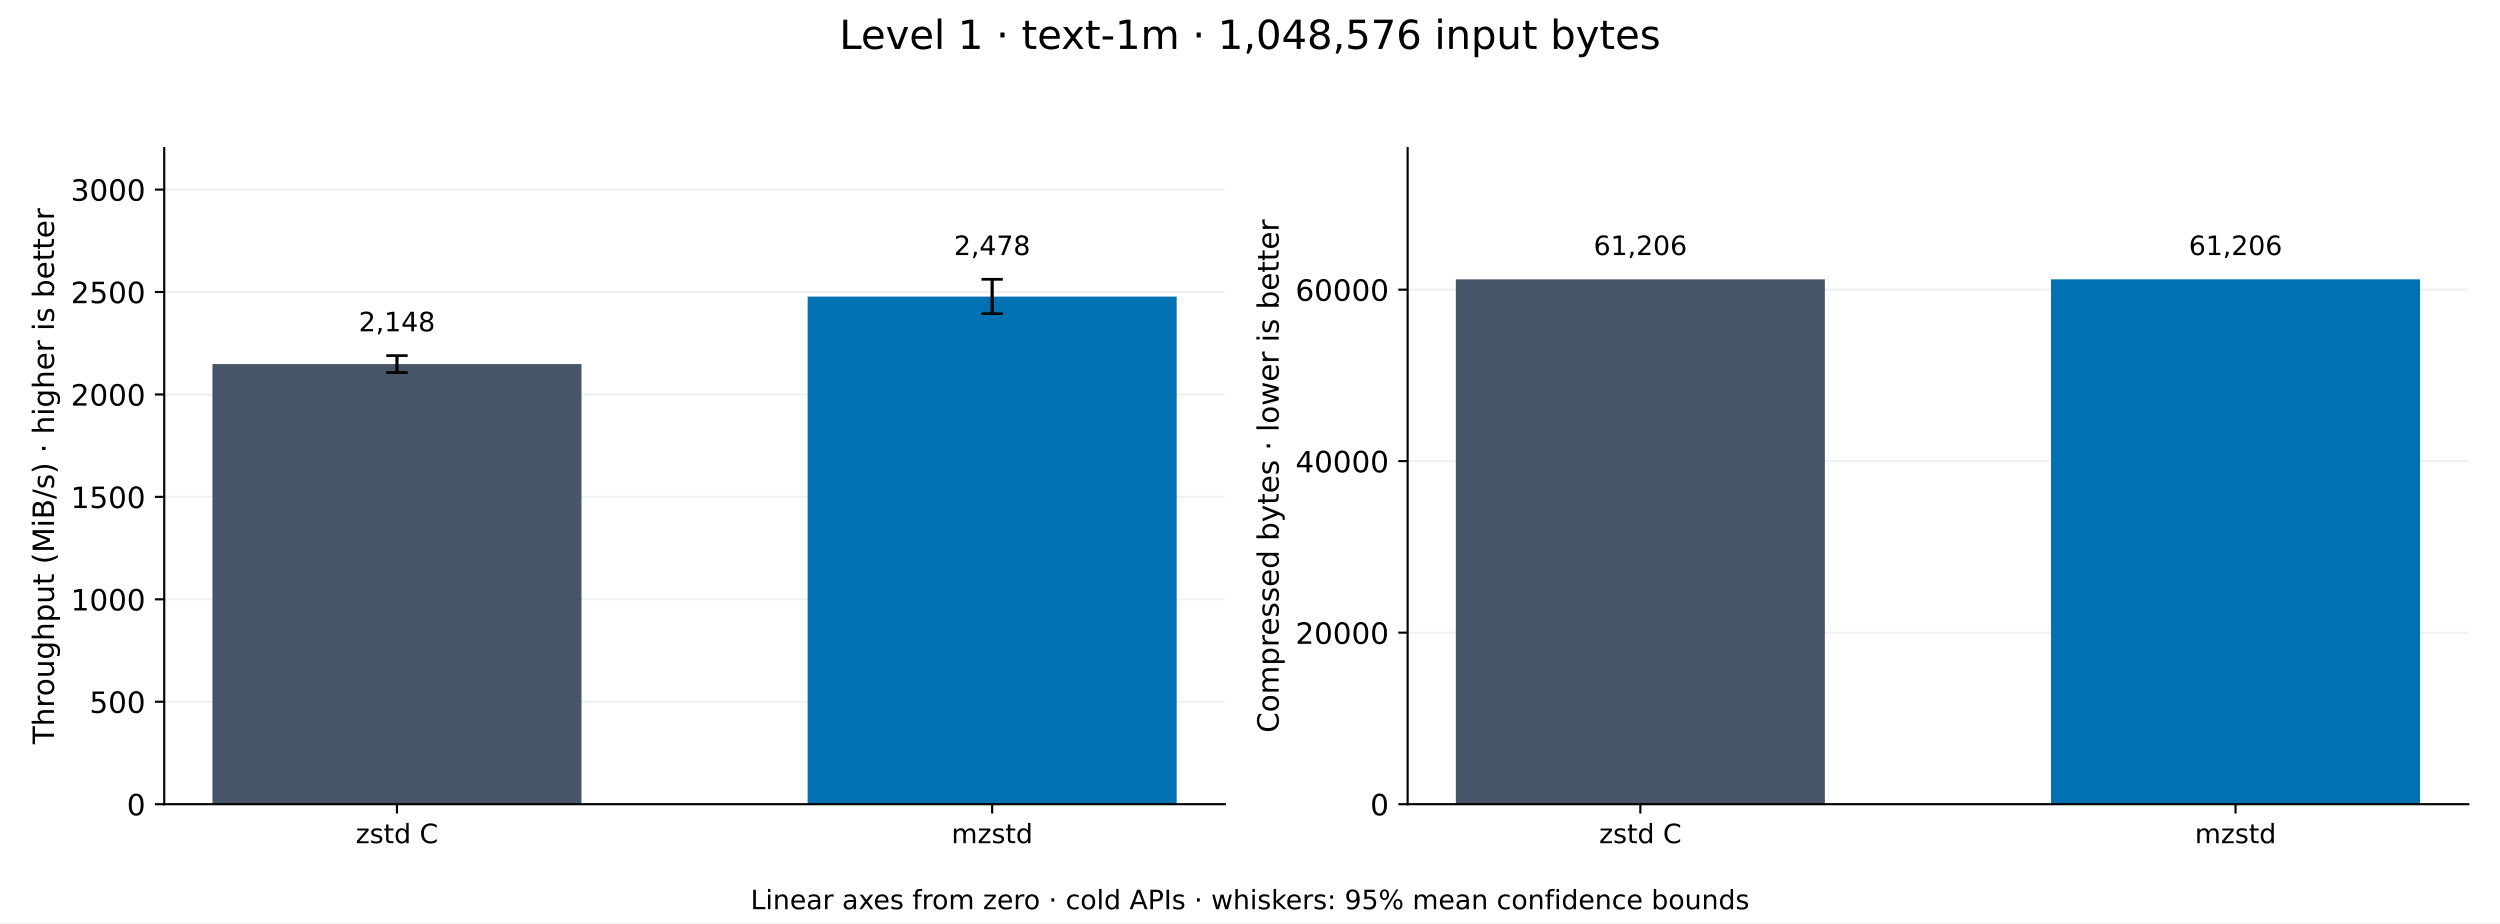
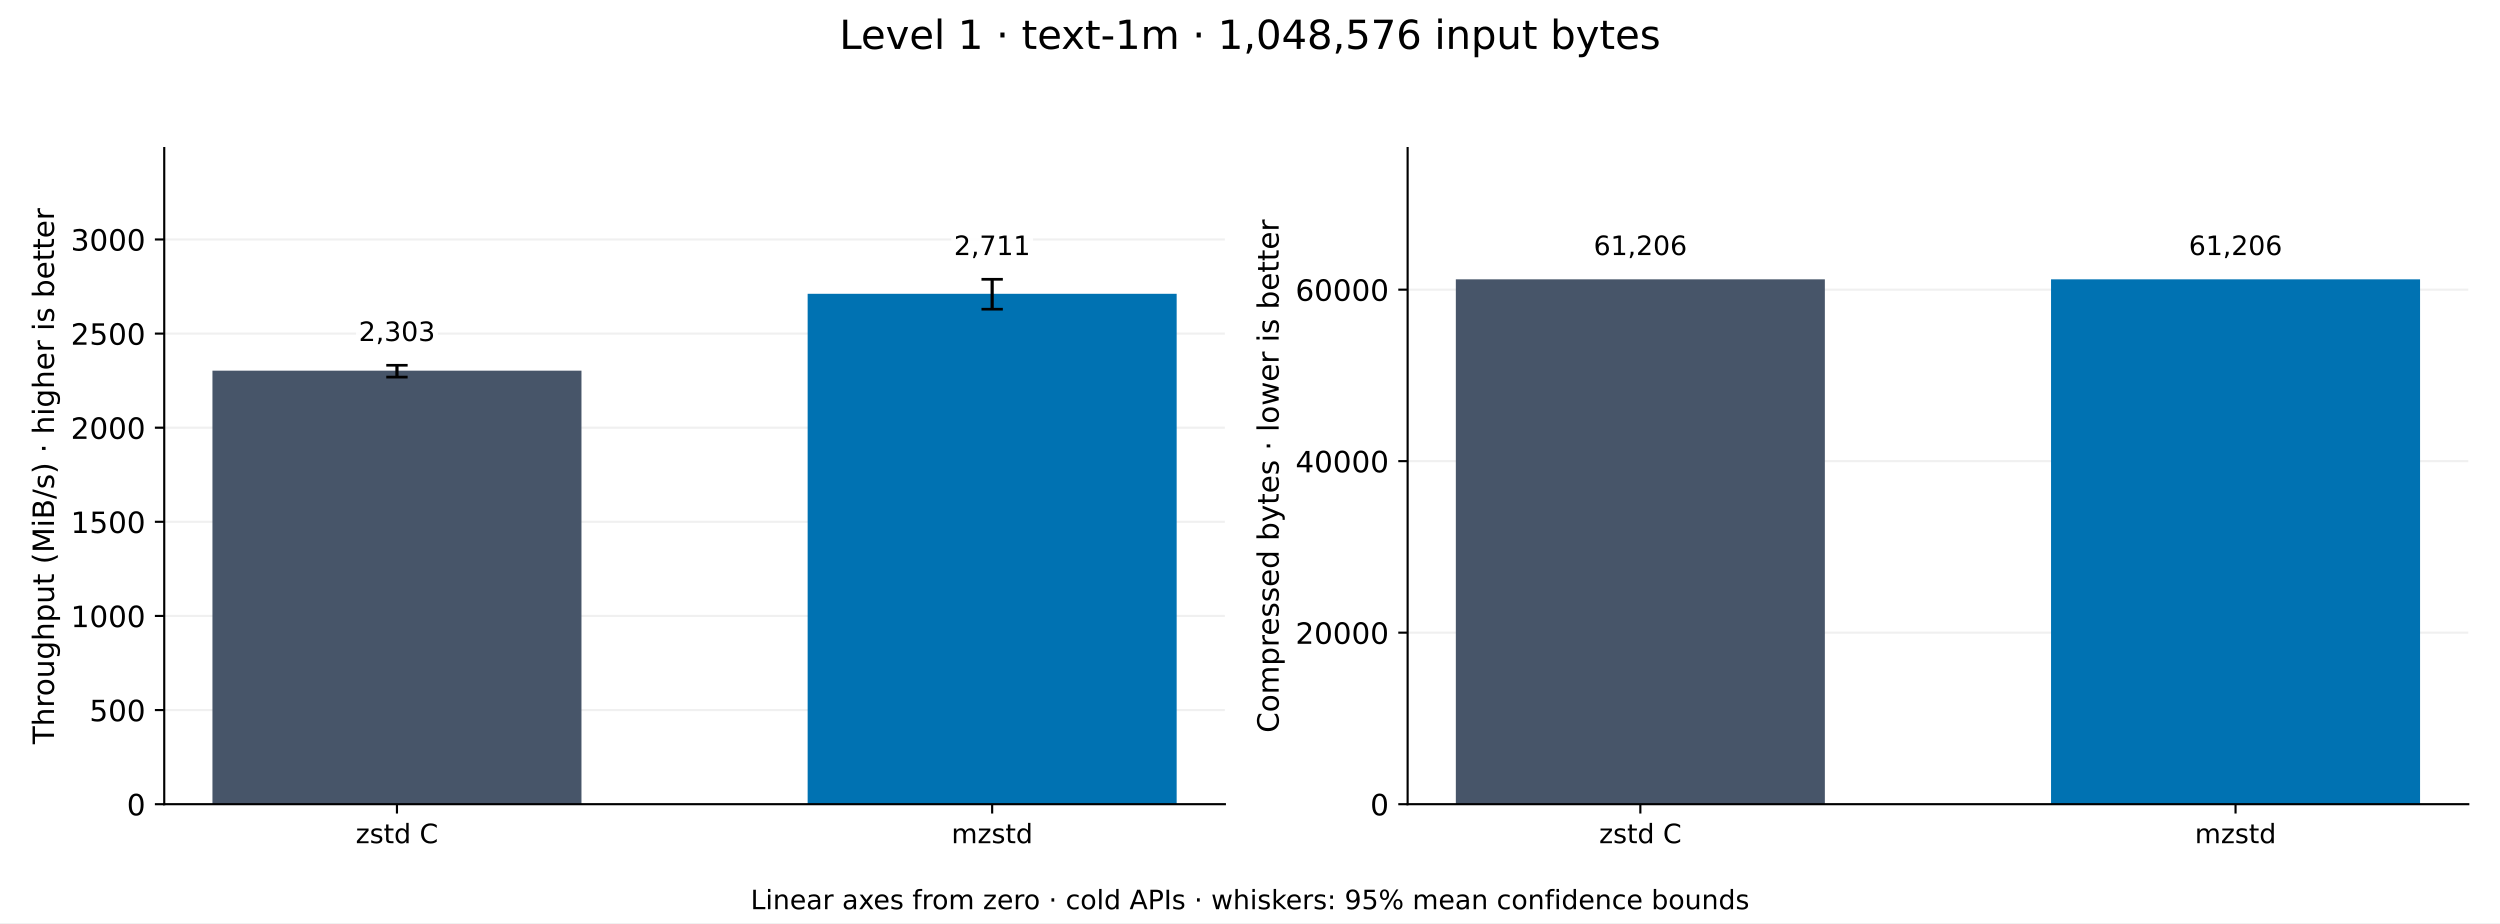
<svg xmlns="http://www.w3.org/2000/svg" xmlns:xlink="http://www.w3.org/1999/xlink" width="936pt" height="345.6pt" viewBox="0 0 936 345.6" version="1.1">
  <defs>
    <style type="text/css">*{stroke-linejoin: round; stroke-linecap: butt}</style>
  </defs>
  <g id="figure_1">
    <g id="patch_1">
      <path d="M 0 345.6 L 936 345.6 L 936 0 L 0 0 z " style="fill: #ffffff" />
    </g>
    <g id="axes_1">
      <g id="patch_2">
        <path d="M 61.49 301.088 L 458.595 301.088 L 458.595 55.44 L 61.49 55.44 z " style="fill: #ffffff" />
      </g>
      <g id="matplotlib.axis_1">
        <g id="xtick_1">
          <g id="line2d_1">
            <defs>
              <path id="mcbfd24ea1b" d="M 0 0 L 0 3.5 " style="stroke: #000000; stroke-width: 0.8" />
            </defs>
            <g>
              <use xlink:href="#mcbfd24ea1b" x="148.621" y="301.088" style="stroke: #000000; stroke-width: 0.8" />
            </g>
          </g>
          <g id="text_1">
            <text style="font-size: 10px; font-family: 'DejaVu Sans', 'Bitstream Vera Sans', 'Computer Modern Sans Serif', 'Lucida Grande', 'Verdana', 'Geneva', 'Lucid', 'Arial', 'Helvetica', 'Avant Garde', sans-serif; text-anchor: middle" x="148.621" y="315.686" transform="rotate(-0 148.6213 315.6864)">zstd C</text>
          </g>
        </g>
        <g id="xtick_2">
          <g id="line2d_2">
            <g>
              <use xlink:href="#mcbfd24ea1b" x="371.464" y="301.088" style="stroke: #000000; stroke-width: 0.8" />
            </g>
          </g>
          <g id="text_2">
            <text style="font-size: 10px; font-family: 'DejaVu Sans', 'Bitstream Vera Sans', 'Computer Modern Sans Serif', 'Lucida Grande', 'Verdana', 'Geneva', 'Lucid', 'Arial', 'Helvetica', 'Avant Garde', sans-serif; text-anchor: middle" x="371.464" y="315.686" transform="rotate(-0 371.4637 315.6864)">mzstd</text>
          </g>
        </g>
      </g>
      <g id="matplotlib.axis_2">
        <g id="ytick_1">
          <g id="line2d_3">
            <path d="M 61.49 301.088 L 458.595 301.088 " clip-path="url(#p9f9ae88002)" style="fill: none; stroke: #b0b0b0; stroke-opacity: 0.18; stroke-width: 0.8; stroke-linecap: square" />
          </g>
          <g id="line2d_4">
            <defs>
              <path id="m862e928616" d="M 0 0 L -3.5 0 " style="stroke: #000000; stroke-width: 0.8" />
            </defs>
            <g>
              <use xlink:href="#m862e928616" x="61.49" y="301.088" style="stroke: #000000; stroke-width: 0.8" />
            </g>
          </g>
          <g id="text_3">
            <text style="font-size: 11px; font-family: 'DejaVu Sans', 'Bitstream Vera Sans', 'Computer Modern Sans Serif', 'Lucida Grande', 'Verdana', 'Geneva', 'Lucid', 'Arial', 'Helvetica', 'Avant Garde', sans-serif; text-anchor: end" x="54.49" y="305.267" transform="rotate(-0 54.49 305.2671)">0</text>
          </g>
        </g>
        <g id="ytick_2">
          <g id="line2d_5">
-             <path d="M 61.49 262.736 L 458.595 262.736 " clip-path="url(#p9f9ae88002)" style="fill: none; stroke: #b0b0b0; stroke-opacity: 0.18; stroke-width: 0.8; stroke-linecap: square" />
+             <path d="M 61.49 265.849 L 458.595 265.849 " clip-path="url(#p9f9ae88002)" style="fill: none; stroke: #b0b0b0; stroke-opacity: 0.18; stroke-width: 0.8; stroke-linecap: square" />
          </g>
          <g id="line2d_6">
            <g>
-               <use xlink:href="#m862e928616" x="61.49" y="262.736" style="stroke: #000000; stroke-width: 0.8" />
+               <use xlink:href="#m862e928616" x="61.49" y="265.849" style="stroke: #000000; stroke-width: 0.8" />
            </g>
          </g>
          <g id="text_4">
-             <text style="font-size: 11px; font-family: 'DejaVu Sans', 'Bitstream Vera Sans', 'Computer Modern Sans Serif', 'Lucida Grande', 'Verdana', 'Geneva', 'Lucid', 'Arial', 'Helvetica', 'Avant Garde', sans-serif; text-anchor: end" x="54.49" y="266.915" transform="rotate(-0 54.49 266.915)">500</text>
+             <text style="font-size: 11px; font-family: 'DejaVu Sans', 'Bitstream Vera Sans', 'Computer Modern Sans Serif', 'Lucida Grande', 'Verdana', 'Geneva', 'Lucid', 'Arial', 'Helvetica', 'Avant Garde', sans-serif; text-anchor: end" x="54.49" y="270.028" transform="rotate(-0 54.49 270.028)">500</text>
          </g>
        </g>
        <g id="ytick_3">
          <g id="line2d_7">
-             <path d="M 61.49 224.384 L 458.595 224.384 " clip-path="url(#p9f9ae88002)" style="fill: none; stroke: #b0b0b0; stroke-opacity: 0.18; stroke-width: 0.8; stroke-linecap: square" />
+             <path d="M 61.49 230.61 L 458.595 230.61 " clip-path="url(#p9f9ae88002)" style="fill: none; stroke: #b0b0b0; stroke-opacity: 0.18; stroke-width: 0.8; stroke-linecap: square" />
          </g>
          <g id="line2d_8">
            <g>
-               <use xlink:href="#m862e928616" x="61.49" y="224.384" style="stroke: #000000; stroke-width: 0.8" />
+               <use xlink:href="#m862e928616" x="61.49" y="230.61" style="stroke: #000000; stroke-width: 0.8" />
            </g>
          </g>
          <g id="text_5">
-             <text style="font-size: 11px; font-family: 'DejaVu Sans', 'Bitstream Vera Sans', 'Computer Modern Sans Serif', 'Lucida Grande', 'Verdana', 'Geneva', 'Lucid', 'Arial', 'Helvetica', 'Avant Garde', sans-serif; text-anchor: end" x="54.49" y="228.563" transform="rotate(-0 54.49 228.563)">1000</text>
+             <text style="font-size: 11px; font-family: 'DejaVu Sans', 'Bitstream Vera Sans', 'Computer Modern Sans Serif', 'Lucida Grande', 'Verdana', 'Geneva', 'Lucid', 'Arial', 'Helvetica', 'Avant Garde', sans-serif; text-anchor: end" x="54.49" y="234.789" transform="rotate(-0 54.49 234.7889)">1000</text>
          </g>
        </g>
        <g id="ytick_4">
          <g id="line2d_9">
-             <path d="M 61.49 186.032 L 458.595 186.032 " clip-path="url(#p9f9ae88002)" style="fill: none; stroke: #b0b0b0; stroke-opacity: 0.18; stroke-width: 0.8; stroke-linecap: square" />
+             <path d="M 61.49 195.371 L 458.595 195.371 " clip-path="url(#p9f9ae88002)" style="fill: none; stroke: #b0b0b0; stroke-opacity: 0.18; stroke-width: 0.8; stroke-linecap: square" />
          </g>
          <g id="line2d_10">
            <g>
-               <use xlink:href="#m862e928616" x="61.49" y="186.032" style="stroke: #000000; stroke-width: 0.8" />
+               <use xlink:href="#m862e928616" x="61.49" y="195.371" style="stroke: #000000; stroke-width: 0.8" />
            </g>
          </g>
          <g id="text_6">
-             <text style="font-size: 11px; font-family: 'DejaVu Sans', 'Bitstream Vera Sans', 'Computer Modern Sans Serif', 'Lucida Grande', 'Verdana', 'Geneva', 'Lucid', 'Arial', 'Helvetica', 'Avant Garde', sans-serif; text-anchor: end" x="54.49" y="190.211" transform="rotate(-0 54.49 190.2109)">1500</text>
+             <text style="font-size: 11px; font-family: 'DejaVu Sans', 'Bitstream Vera Sans', 'Computer Modern Sans Serif', 'Lucida Grande', 'Verdana', 'Geneva', 'Lucid', 'Arial', 'Helvetica', 'Avant Garde', sans-serif; text-anchor: end" x="54.49" y="199.55" transform="rotate(-0 54.49 199.5498)">1500</text>
          </g>
        </g>
        <g id="ytick_5">
          <g id="line2d_11">
-             <path d="M 61.49 147.68 L 458.595 147.68 " clip-path="url(#p9f9ae88002)" style="fill: none; stroke: #b0b0b0; stroke-opacity: 0.18; stroke-width: 0.8; stroke-linecap: square" />
+             <path d="M 61.49 160.132 L 458.595 160.132 " clip-path="url(#p9f9ae88002)" style="fill: none; stroke: #b0b0b0; stroke-opacity: 0.18; stroke-width: 0.8; stroke-linecap: square" />
          </g>
          <g id="line2d_12">
            <g>
-               <use xlink:href="#m862e928616" x="61.49" y="147.68" style="stroke: #000000; stroke-width: 0.8" />
+               <use xlink:href="#m862e928616" x="61.49" y="160.132" style="stroke: #000000; stroke-width: 0.8" />
            </g>
          </g>
          <g id="text_7">
-             <text style="font-size: 11px; font-family: 'DejaVu Sans', 'Bitstream Vera Sans', 'Computer Modern Sans Serif', 'Lucida Grande', 'Verdana', 'Geneva', 'Lucid', 'Arial', 'Helvetica', 'Avant Garde', sans-serif; text-anchor: end" x="54.49" y="151.859" transform="rotate(-0 54.49 151.8588)">2000</text>
+             <text style="font-size: 11px; font-family: 'DejaVu Sans', 'Bitstream Vera Sans', 'Computer Modern Sans Serif', 'Lucida Grande', 'Verdana', 'Geneva', 'Lucid', 'Arial', 'Helvetica', 'Avant Garde', sans-serif; text-anchor: end" x="54.49" y="164.311" transform="rotate(-0 54.49 164.3107)">2000</text>
          </g>
        </g>
        <g id="ytick_6">
          <g id="line2d_13">
-             <path d="M 61.49 109.328 L 458.595 109.328 " clip-path="url(#p9f9ae88002)" style="fill: none; stroke: #b0b0b0; stroke-opacity: 0.18; stroke-width: 0.8; stroke-linecap: square" />
+             <path d="M 61.49 124.892 L 458.595 124.892 " clip-path="url(#p9f9ae88002)" style="fill: none; stroke: #b0b0b0; stroke-opacity: 0.18; stroke-width: 0.8; stroke-linecap: square" />
          </g>
          <g id="line2d_14">
            <g>
-               <use xlink:href="#m862e928616" x="61.49" y="109.328" style="stroke: #000000; stroke-width: 0.8" />
+               <use xlink:href="#m862e928616" x="61.49" y="124.892" style="stroke: #000000; stroke-width: 0.8" />
            </g>
          </g>
          <g id="text_8">
-             <text style="font-size: 11px; font-family: 'DejaVu Sans', 'Bitstream Vera Sans', 'Computer Modern Sans Serif', 'Lucida Grande', 'Verdana', 'Geneva', 'Lucid', 'Arial', 'Helvetica', 'Avant Garde', sans-serif; text-anchor: end" x="54.49" y="113.507" transform="rotate(-0 54.49 113.5067)">2500</text>
+             <text style="font-size: 11px; font-family: 'DejaVu Sans', 'Bitstream Vera Sans', 'Computer Modern Sans Serif', 'Lucida Grande', 'Verdana', 'Geneva', 'Lucid', 'Arial', 'Helvetica', 'Avant Garde', sans-serif; text-anchor: end" x="54.49" y="129.072" transform="rotate(-0 54.49 129.0715)">2500</text>
          </g>
        </g>
        <g id="ytick_7">
          <g id="line2d_15">
-             <path d="M 61.49 70.975 L 458.595 70.975 " clip-path="url(#p9f9ae88002)" style="fill: none; stroke: #b0b0b0; stroke-opacity: 0.18; stroke-width: 0.8; stroke-linecap: square" />
+             <path d="M 61.49 89.653 L 458.595 89.653 " clip-path="url(#p9f9ae88002)" style="fill: none; stroke: #b0b0b0; stroke-opacity: 0.18; stroke-width: 0.8; stroke-linecap: square" />
          </g>
          <g id="line2d_16">
            <g>
-               <use xlink:href="#m862e928616" x="61.49" y="70.975" style="stroke: #000000; stroke-width: 0.8" />
+               <use xlink:href="#m862e928616" x="61.49" y="89.653" style="stroke: #000000; stroke-width: 0.8" />
            </g>
          </g>
          <g id="text_9">
-             <text style="font-size: 11px; font-family: 'DejaVu Sans', 'Bitstream Vera Sans', 'Computer Modern Sans Serif', 'Lucida Grande', 'Verdana', 'Geneva', 'Lucid', 'Arial', 'Helvetica', 'Avant Garde', sans-serif; text-anchor: end" x="54.49" y="75.155" transform="rotate(-0 54.49 75.15458)">3000</text>
+             <text style="font-size: 11px; font-family: 'DejaVu Sans', 'Bitstream Vera Sans', 'Computer Modern Sans Serif', 'Lucida Grande', 'Verdana', 'Geneva', 'Lucid', 'Arial', 'Helvetica', 'Avant Garde', sans-serif; text-anchor: end" x="54.49" y="93.832" transform="rotate(-0 54.49 93.83243)">3000</text>
          </g>
        </g>
        <g id="text_10">
          <text style="font-size: 11px; font-family: 'DejaVu Sans', 'Bitstream Vera Sans', 'Computer Modern Sans Serif', 'Lucida Grande', 'Verdana', 'Geneva', 'Lucid', 'Arial', 'Helvetica', 'Avant Garde', sans-serif; text-anchor: middle" x="20.207" y="178.264" transform="rotate(-90 20.20734 178.264)">Throughput (MiB/s) · higher is better</text>
        </g>
      </g>
      <g id="patch_3">
-         <path d="M 79.54 301.088 L 217.702 301.088 L 217.702 136.301 L 79.54 136.301 z " clip-path="url(#p9f9ae88002)" style="fill: #475569" />
+         <path d="M 79.54 301.088 L 217.702 301.088 L 217.702 138.785 L 79.54 138.785 z " clip-path="url(#p9f9ae88002)" style="fill: #475569" />
      </g>
      <g id="patch_4">
-         <path d="M 302.383 301.088 L 440.545 301.088 L 440.545 111.043 L 302.383 111.043 z " clip-path="url(#p9f9ae88002)" style="fill: #0072b2" />
+         <path d="M 302.383 301.088 L 440.545 301.088 L 440.545 110.007 L 302.383 110.007 z " clip-path="url(#p9f9ae88002)" style="fill: #0072b2" />
      </g>
      <g id="LineCollection_1">
-         <path d="M 148.621 139.472 L 148.621 133.125 " clip-path="url(#p9f9ae88002)" style="fill: none; stroke: #000000; stroke-width: 1.2" />
-         <path d="M 371.464 117.428 L 371.464 104.57 " clip-path="url(#p9f9ae88002)" style="fill: none; stroke: #000000; stroke-width: 1.2" />
+         <path d="M 148.621 141.186 L 148.621 136.76 " clip-path="url(#p9f9ae88002)" style="fill: none; stroke: #000000; stroke-width: 1.2" />
+         <path d="M 371.464 115.758 L 371.464 104.57 " clip-path="url(#p9f9ae88002)" style="fill: none; stroke: #000000; stroke-width: 1.2" />
      </g>
      <g id="line2d_17">
        <defs>
          <path id="mf7f69e77f0" d="M 4 0 L -4 -0 " style="stroke: #000000" />
        </defs>
        <g clip-path="url(#p9f9ae88002)">
-           <use xlink:href="#mf7f69e77f0" x="148.621" y="139.472" style="fill: #1f77b4; stroke: #000000" />
-           <use xlink:href="#mf7f69e77f0" x="371.464" y="117.428" style="fill: #1f77b4; stroke: #000000" />
+           <use xlink:href="#mf7f69e77f0" x="148.621" y="141.186" style="fill: #1f77b4; stroke: #000000" />
+           <use xlink:href="#mf7f69e77f0" x="371.464" y="115.758" style="fill: #1f77b4; stroke: #000000" />
        </g>
      </g>
      <g id="line2d_18">
        <g clip-path="url(#p9f9ae88002)">
-           <use xlink:href="#mf7f69e77f0" x="148.621" y="133.125" style="fill: #1f77b4; stroke: #000000" />
+           <use xlink:href="#mf7f69e77f0" x="148.621" y="136.76" style="fill: #1f77b4; stroke: #000000" />
          <use xlink:href="#mf7f69e77f0" x="371.464" y="104.57" style="fill: #1f77b4; stroke: #000000" />
        </g>
      </g>
      <g id="patch_5">
        <path d="M 61.49 301.088 L 61.49 55.44 " style="fill: none; stroke: #000000; stroke-width: 0.8; stroke-linejoin: miter; stroke-linecap: square" />
      </g>
      <g id="patch_6">
        <path d="M 61.49 301.088 L 458.595 301.088 " style="fill: none; stroke: #000000; stroke-width: 0.8; stroke-linejoin: miter; stroke-linecap: square" />
      </g>
      <g id="text_11">
        <g id="patch_7">
-           <path d="M 133.307 127.125 L 163.935 127.125 L 163.935 115.447 L 133.307 115.447 z " style="fill: #ffffff; opacity: 0.9" />
-         </g>
-         <text style="font-size: 10px; font-family: 'DejaVu Sans', 'Bitstream Vera Sans', 'Computer Modern Sans Serif', 'Lucida Grande', 'Verdana', 'Geneva', 'Lucid', 'Arial', 'Helvetica', 'Avant Garde', sans-serif; text-anchor: middle" x="148.621" y="124.045" transform="rotate(-0 148.6213 124.0451)">2,148</text>
+           <path d="M 133.307 130.76 L 163.935 130.76 L 163.935 119.082 L 133.307 119.082 z " style="fill: #ffffff; opacity: 0.9" />
+         </g>
+         <text style="font-size: 10px; font-family: 'DejaVu Sans', 'Bitstream Vera Sans', 'Computer Modern Sans Serif', 'Lucida Grande', 'Verdana', 'Geneva', 'Lucid', 'Arial', 'Helvetica', 'Avant Garde', sans-serif; text-anchor: middle" x="148.621" y="127.681" transform="rotate(-0 148.6213 127.6808)">2,303</text>
      </g>
      <g id="text_12">
        <g id="patch_8">
          <path d="M 356.15 98.57 L 386.778 98.57 L 386.778 86.891 L 356.15 86.891 z " style="fill: #ffffff; opacity: 0.9" />
        </g>
-         <text style="font-size: 10px; font-family: 'DejaVu Sans', 'Bitstream Vera Sans', 'Computer Modern Sans Serif', 'Lucida Grande', 'Verdana', 'Geneva', 'Lucid', 'Arial', 'Helvetica', 'Avant Garde', sans-serif; text-anchor: middle" x="371.464" y="95.49" transform="rotate(-0 371.4637 95.48991)">2,478</text>
+         <text style="font-size: 10px; font-family: 'DejaVu Sans', 'Bitstream Vera Sans', 'Computer Modern Sans Serif', 'Lucida Grande', 'Verdana', 'Geneva', 'Lucid', 'Arial', 'Helvetica', 'Avant Garde', sans-serif; text-anchor: middle" x="371.464" y="95.49" transform="rotate(-0 371.4637 95.48991)">2,711</text>
      </g>
    </g>
    <g id="axes_2">
      <g id="patch_9">
        <path d="M 527.015 301.088 L 924.12 301.088 L 924.12 55.44 L 527.015 55.44 z " style="fill: #ffffff" />
      </g>
      <g id="matplotlib.axis_3">
        <g id="xtick_3">
          <g id="line2d_19">
            <g>
              <use xlink:href="#mcbfd24ea1b" x="614.146" y="301.088" style="stroke: #000000; stroke-width: 0.8" />
            </g>
          </g>
          <g id="text_13">
            <text style="font-size: 10px; font-family: 'DejaVu Sans', 'Bitstream Vera Sans', 'Computer Modern Sans Serif', 'Lucida Grande', 'Verdana', 'Geneva', 'Lucid', 'Arial', 'Helvetica', 'Avant Garde', sans-serif; text-anchor: middle" x="614.146" y="315.686" transform="rotate(-0 614.1463 315.6864)">zstd C</text>
          </g>
        </g>
        <g id="xtick_4">
          <g id="line2d_20">
            <g>
              <use xlink:href="#mcbfd24ea1b" x="836.989" y="301.088" style="stroke: #000000; stroke-width: 0.8" />
            </g>
          </g>
          <g id="text_14">
            <text style="font-size: 10px; font-family: 'DejaVu Sans', 'Bitstream Vera Sans', 'Computer Modern Sans Serif', 'Lucida Grande', 'Verdana', 'Geneva', 'Lucid', 'Arial', 'Helvetica', 'Avant Garde', sans-serif; text-anchor: middle" x="836.989" y="315.686" transform="rotate(-0 836.9887 315.6864)">mzstd</text>
          </g>
        </g>
      </g>
      <g id="matplotlib.axis_4">
        <g id="ytick_8">
          <g id="line2d_21">
            <path d="M 527.015 301.088 L 924.12 301.088 " clip-path="url(#p7be9b40c29)" style="fill: none; stroke: #b0b0b0; stroke-opacity: 0.18; stroke-width: 0.8; stroke-linecap: square" />
          </g>
          <g id="line2d_22">
            <g>
              <use xlink:href="#m862e928616" x="527.015" y="301.088" style="stroke: #000000; stroke-width: 0.8" />
            </g>
          </g>
          <g id="text_15">
            <text style="font-size: 11px; font-family: 'DejaVu Sans', 'Bitstream Vera Sans', 'Computer Modern Sans Serif', 'Lucida Grande', 'Verdana', 'Geneva', 'Lucid', 'Arial', 'Helvetica', 'Avant Garde', sans-serif; text-anchor: end" x="520.015" y="305.267" transform="rotate(-0 520.015 305.2671)">0</text>
          </g>
        </g>
        <g id="ytick_9">
          <g id="line2d_23">
            <path d="M 527.015 236.873 L 924.12 236.873 " clip-path="url(#p7be9b40c29)" style="fill: none; stroke: #b0b0b0; stroke-opacity: 0.18; stroke-width: 0.8; stroke-linecap: square" />
          </g>
          <g id="line2d_24">
            <g>
              <use xlink:href="#m862e928616" x="527.015" y="236.873" style="stroke: #000000; stroke-width: 0.8" />
            </g>
          </g>
          <g id="text_16">
            <text style="font-size: 11px; font-family: 'DejaVu Sans', 'Bitstream Vera Sans', 'Computer Modern Sans Serif', 'Lucida Grande', 'Verdana', 'Geneva', 'Lucid', 'Arial', 'Helvetica', 'Avant Garde', sans-serif; text-anchor: end" x="520.015" y="241.052" transform="rotate(-0 520.015 241.0517)">20000</text>
          </g>
        </g>
        <g id="ytick_10">
          <g id="line2d_25">
            <path d="M 527.015 172.657 L 924.12 172.657 " clip-path="url(#p7be9b40c29)" style="fill: none; stroke: #b0b0b0; stroke-opacity: 0.18; stroke-width: 0.8; stroke-linecap: square" />
          </g>
          <g id="line2d_26">
            <g>
              <use xlink:href="#m862e928616" x="527.015" y="172.657" style="stroke: #000000; stroke-width: 0.8" />
            </g>
          </g>
          <g id="text_17">
            <text style="font-size: 11px; font-family: 'DejaVu Sans', 'Bitstream Vera Sans', 'Computer Modern Sans Serif', 'Lucida Grande', 'Verdana', 'Geneva', 'Lucid', 'Arial', 'Helvetica', 'Avant Garde', sans-serif; text-anchor: end" x="520.015" y="176.836" transform="rotate(-0 520.015 176.8363)">40000</text>
          </g>
        </g>
        <g id="ytick_11">
          <g id="line2d_27">
            <path d="M 527.015 108.442 L 924.12 108.442 " clip-path="url(#p7be9b40c29)" style="fill: none; stroke: #b0b0b0; stroke-opacity: 0.18; stroke-width: 0.8; stroke-linecap: square" />
          </g>
          <g id="line2d_28">
            <g>
              <use xlink:href="#m862e928616" x="527.015" y="108.442" style="stroke: #000000; stroke-width: 0.8" />
            </g>
          </g>
          <g id="text_18">
            <text style="font-size: 11px; font-family: 'DejaVu Sans', 'Bitstream Vera Sans', 'Computer Modern Sans Serif', 'Lucida Grande', 'Verdana', 'Geneva', 'Lucid', 'Arial', 'Helvetica', 'Avant Garde', sans-serif; text-anchor: end" x="520.015" y="112.621" transform="rotate(-0 520.015 112.6209)">60000</text>
          </g>
        </g>
        <g id="text_19">
          <text style="font-size: 11px; font-family: 'DejaVu Sans', 'Bitstream Vera Sans', 'Computer Modern Sans Serif', 'Lucida Grande', 'Verdana', 'Geneva', 'Lucid', 'Arial', 'Helvetica', 'Avant Garde', sans-serif; text-anchor: middle" x="478.734" y="178.264" transform="rotate(-90 478.7336 178.264)">Compressed bytes · lower is better</text>
        </g>
      </g>
      <g id="patch_10">
        <path d="M 545.065 301.088 L 683.227 301.088 L 683.227 104.57 L 545.065 104.57 z " clip-path="url(#p7be9b40c29)" style="fill: #475569" />
      </g>
      <g id="patch_11">
        <path d="M 767.908 301.088 L 906.07 301.088 L 906.07 104.57 L 767.908 104.57 z " clip-path="url(#p7be9b40c29)" style="fill: #0072b2" />
      </g>
      <g id="patch_12">
        <path d="M 527.015 301.088 L 527.015 55.44 " style="fill: none; stroke: #000000; stroke-width: 0.8; stroke-linejoin: miter; stroke-linecap: square" />
      </g>
      <g id="patch_13">
        <path d="M 527.015 301.088 L 924.12 301.088 " style="fill: none; stroke: #000000; stroke-width: 0.8; stroke-linejoin: miter; stroke-linecap: square" />
      </g>
      <g id="text_20">
        <g id="patch_14">
          <path d="M 595.651 98.57 L 632.642 98.57 L 632.642 86.891 L 595.651 86.891 z " style="fill: #ffffff; opacity: 0.9" />
        </g>
        <text style="font-size: 10px; font-family: 'DejaVu Sans', 'Bitstream Vera Sans', 'Computer Modern Sans Serif', 'Lucida Grande', 'Verdana', 'Geneva', 'Lucid', 'Arial', 'Helvetica', 'Avant Garde', sans-serif; text-anchor: middle" x="614.146" y="95.49" transform="rotate(-0 614.1463 95.48991)">61,206</text>
      </g>
      <g id="text_21">
        <g id="patch_15">
          <path d="M 818.493 98.57 L 855.484 98.57 L 855.484 86.891 L 818.493 86.891 z " style="fill: #ffffff; opacity: 0.9" />
        </g>
        <text style="font-size: 10px; font-family: 'DejaVu Sans', 'Bitstream Vera Sans', 'Computer Modern Sans Serif', 'Lucida Grande', 'Verdana', 'Geneva', 'Lucid', 'Arial', 'Helvetica', 'Avant Garde', sans-serif; text-anchor: middle" x="836.989" y="95.49" transform="rotate(-0 836.9887 95.48991)">61,206</text>
      </g>
    </g>
    <g id="text_22">
      <text style="font-size: 15px; font-family: 'DejaVu Sans', 'Bitstream Vera Sans', 'Computer Modern Sans Serif', 'Lucida Grande', 'Verdana', 'Geneva', 'Lucid', 'Arial', 'Helvetica', 'Avant Garde', sans-serif; text-anchor: middle" x="468" y="18.31" transform="rotate(-0 468 18.30966)">Level 1 · text-1m · 1,048,576 input bytes</text>
    </g>
    <g id="text_23">
      <text style="font-size: 10px; font-family: 'DejaVu Sans', 'Bitstream Vera Sans', 'Computer Modern Sans Serif', 'Lucida Grande', 'Verdana', 'Geneva', 'Lucid', 'Arial', 'Helvetica', 'Avant Garde', sans-serif; text-anchor: middle" x="468" y="340.416" transform="rotate(-0 468 340.416)">Linear axes from zero · cold APIs · whiskers: 95% mean confidence bounds</text>
    </g>
  </g>
  <defs>
    <clipPath id="p9f9ae88002">
      <rect x="61.49" y="55.44" width="397.105" height="245.648" />
    </clipPath>
    <clipPath id="p7be9b40c29">
      <rect x="527.015" y="55.44" width="397.105" height="245.648" />
    </clipPath>
  </defs>
</svg>
